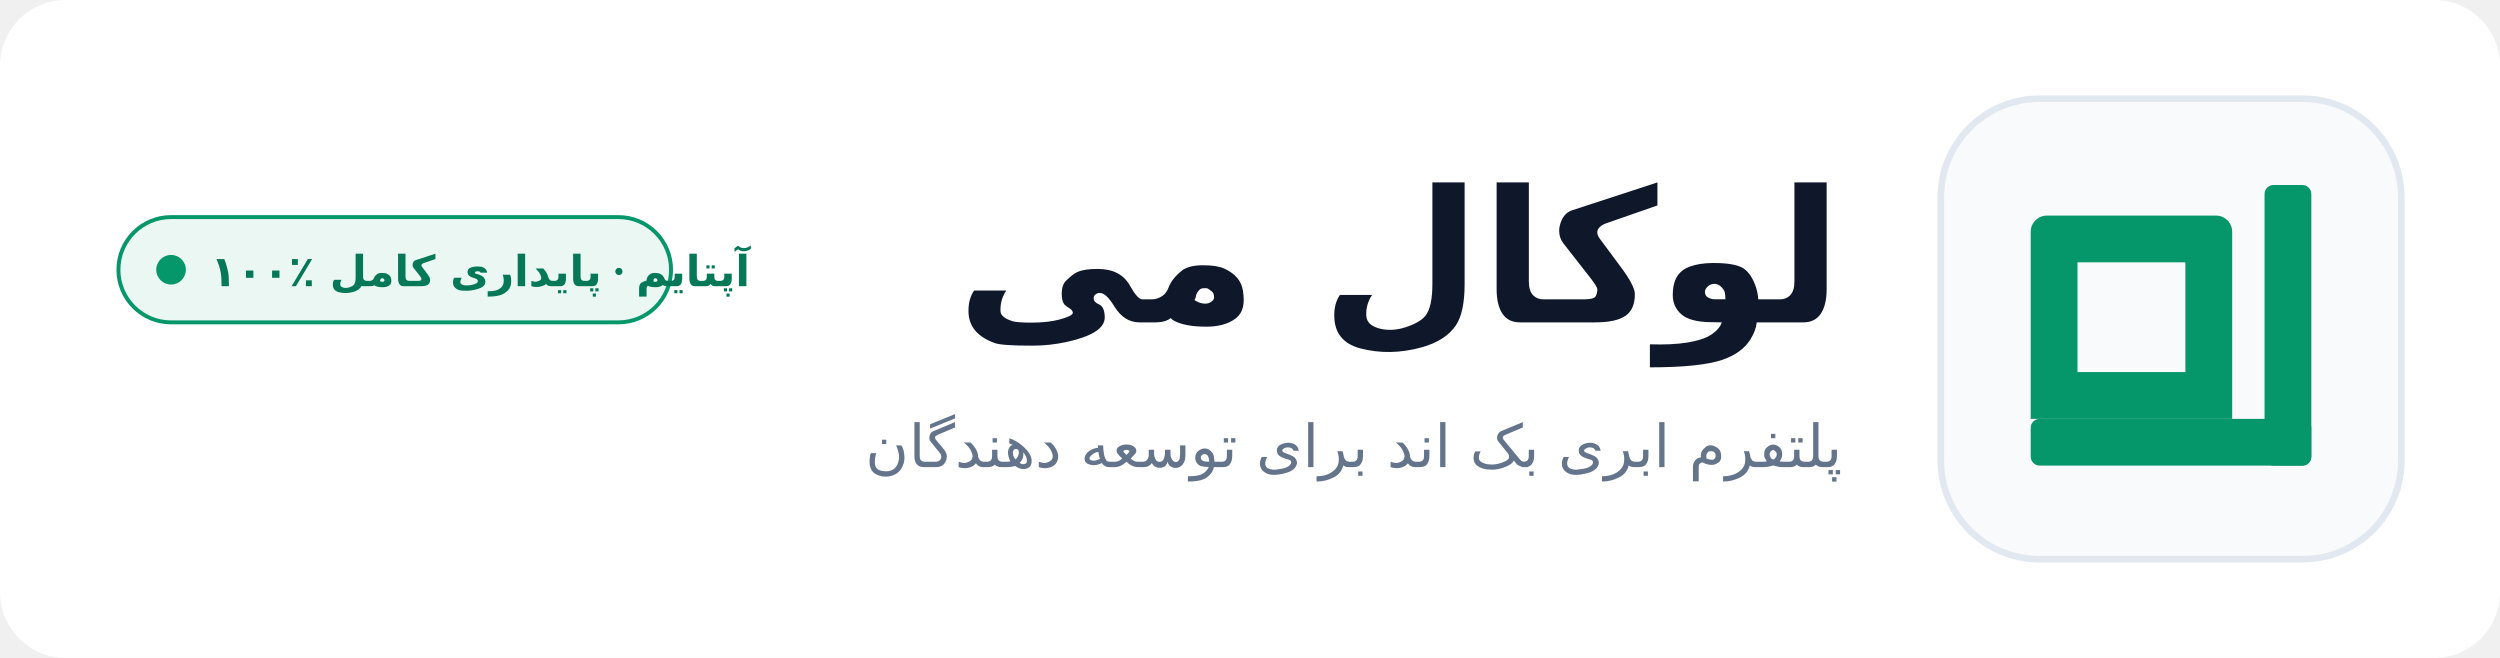
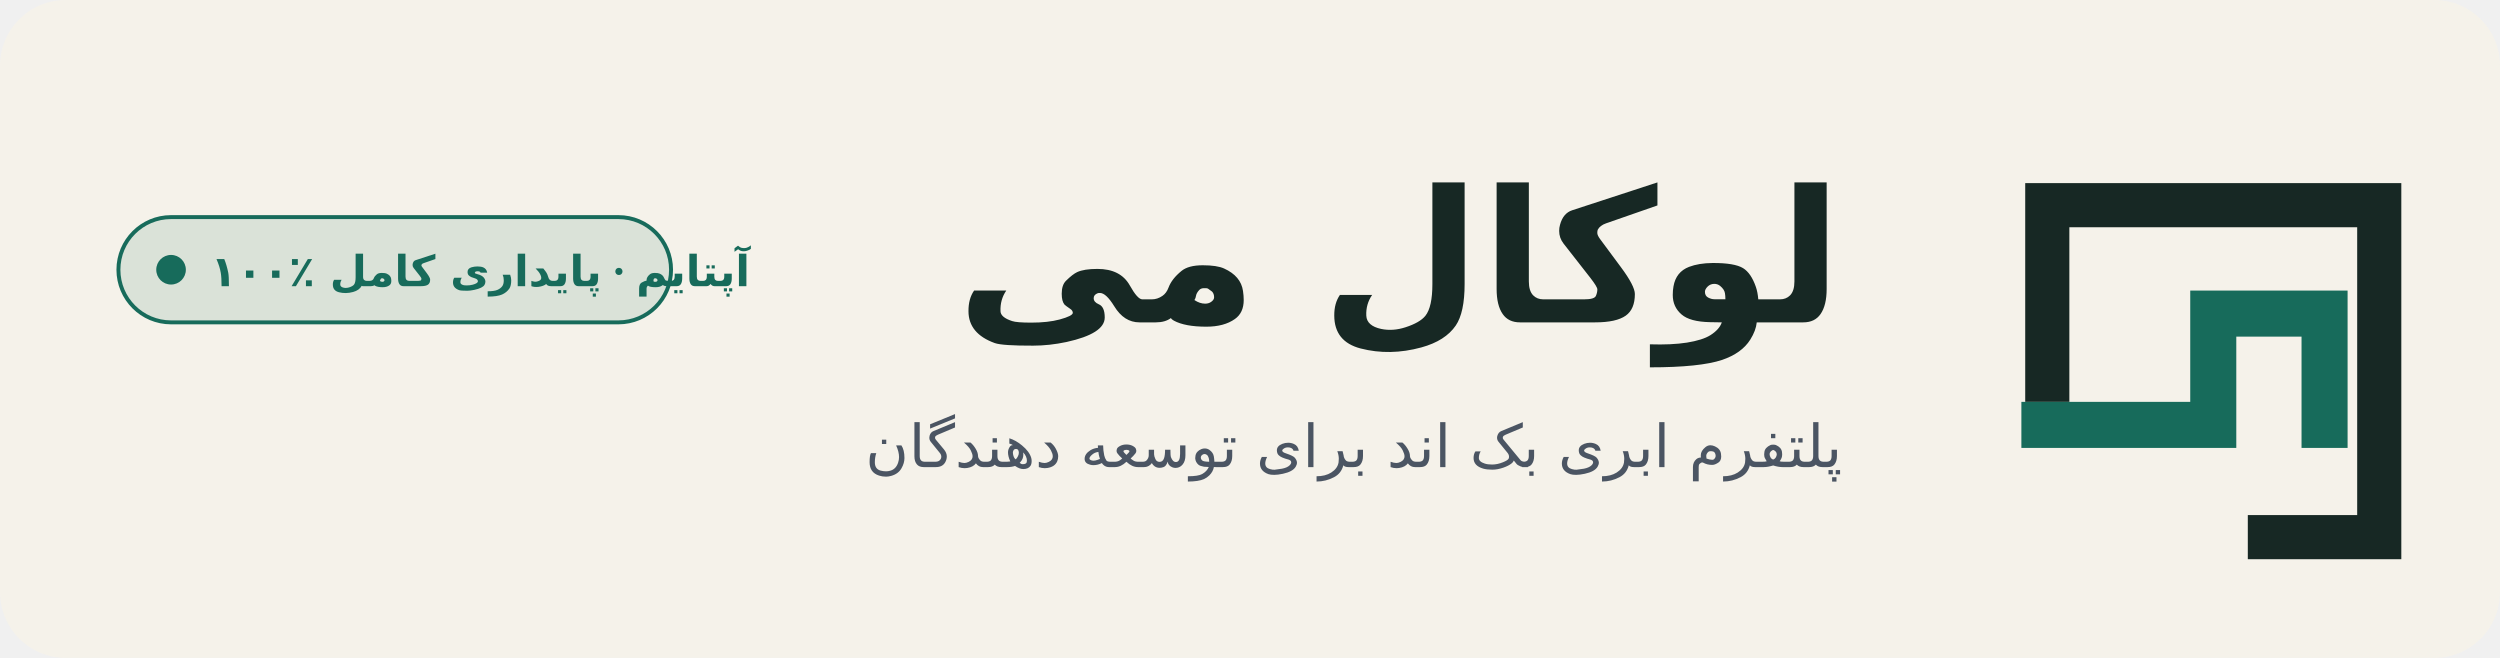
<svg xmlns="http://www.w3.org/2000/svg" viewBox="0 0 760 200" width="100%" height="100%" dir="rtl">
  <defs>
    <style>
-       .brand-persian-title {
+       .brand-title {
        font-family: 'Vazirmatn', -apple-system, BlinkMacSystemFont, 'Segoe UI', Roboto, sans-serif;
        font-size: 56px;
        font-weight: 900;
-         fill: #0f172a;
+         fill: #172824;
        text-anchor: end;
      }
-       .brand-persian-sub {
+       .brand-sub {
        font-family: 'Vazirmatn', -apple-system, BlinkMacSystemFont, 'Segoe UI', Roboto, sans-serif;
        font-size: 18px;
        font-weight: 500;
-         fill: #64748b;
+         fill: #4b5563;
        text-anchor: end;
      }
-       .brand-badge-text {
+       .badge-text {
        font-family: 'Vazirmatn', -apple-system, sans-serif;
        font-size: 13px;
        font-weight: 700;
-         fill: #047857;
+         fill: #176b5b;
      }
    </style>
  </defs>
-   <rect width="760" height="200" fill="#ffffff" rx="20" />
+   <rect width="760" height="200" fill="#f5f2ea" rx="20" />
  <g transform="translate(590, 30)">
-     <rect width="140" height="140" rx="30" fill="#f8fafc" stroke="#e2e8f0" stroke-width="2" />
-     <g transform="scale(0.2734)">
-       <rect x="360" y="96" width="52" height="312" rx="10" fill="#059669" />
-       <rect x="100" y="356" width="312" height="52" rx="10" fill="#059669" />
-       <path fill-rule="evenodd" fill="#059669" d="         M 100 148         C 100 138 108 130 118 130         L 306 130         C 316 130 324 138 324 148         L 324 356         L 100 356         Z         M 152 182         L 272 182         L 272 304         L 152 304         Z       " />
+     <rect width="140" height="140" rx="24" fill="#f5f2ea" />
+     <g transform="scale(1.16667)">
+       <polygon points="22,79 22,22 120,22 120,120 80,120 80,108.5 108.5,108.5 108.5,33.5 33.5,33.5 33.5,79" fill="#172824" />
+       <polygon points="21,79 65,79 65,50 106,50 106,91 94,91 94,62 77,62 77,91 21,91" fill="#176b5b" />
    </g>
  </g>
  <g>
-     <text x="560" y="98" class="brand-persian-title">لوکال می</text>
-     <text x="560" y="142" class="brand-persian-sub">پلتفرم ابری بک اند برای توسعه دهندگان</text>
-     <rect x="36" y="66" width="168" height="32" rx="16" fill="rgba(5, 150, 105, 0.08)" stroke="#059669" stroke-width="1.2" />
-     <circle cx="52" cy="82" r="4.5" fill="#059669" />
-     <text x="64" y="87" class="brand-badge-text">۱۰۰٪ آپتایم · پایداری کامل</text>
+     <text x="560" y="98" class="brand-title">لوکال می</text>
+     <text x="560" y="142" class="brand-sub">پلتفرم ابری بک اند برای توسعه دهندگان</text>
+     <rect x="36" y="66" width="168" height="32" rx="16" fill="rgba(23, 107, 91, 0.12)" stroke="#176b5b" stroke-width="1.2" />
+     <circle cx="52" cy="82" r="4.5" fill="#176b5b" />
+     <text x="64" y="87" class="badge-text">۱۰۰٪ آپتایم · پایداری کامل</text>
  </g>
</svg>
